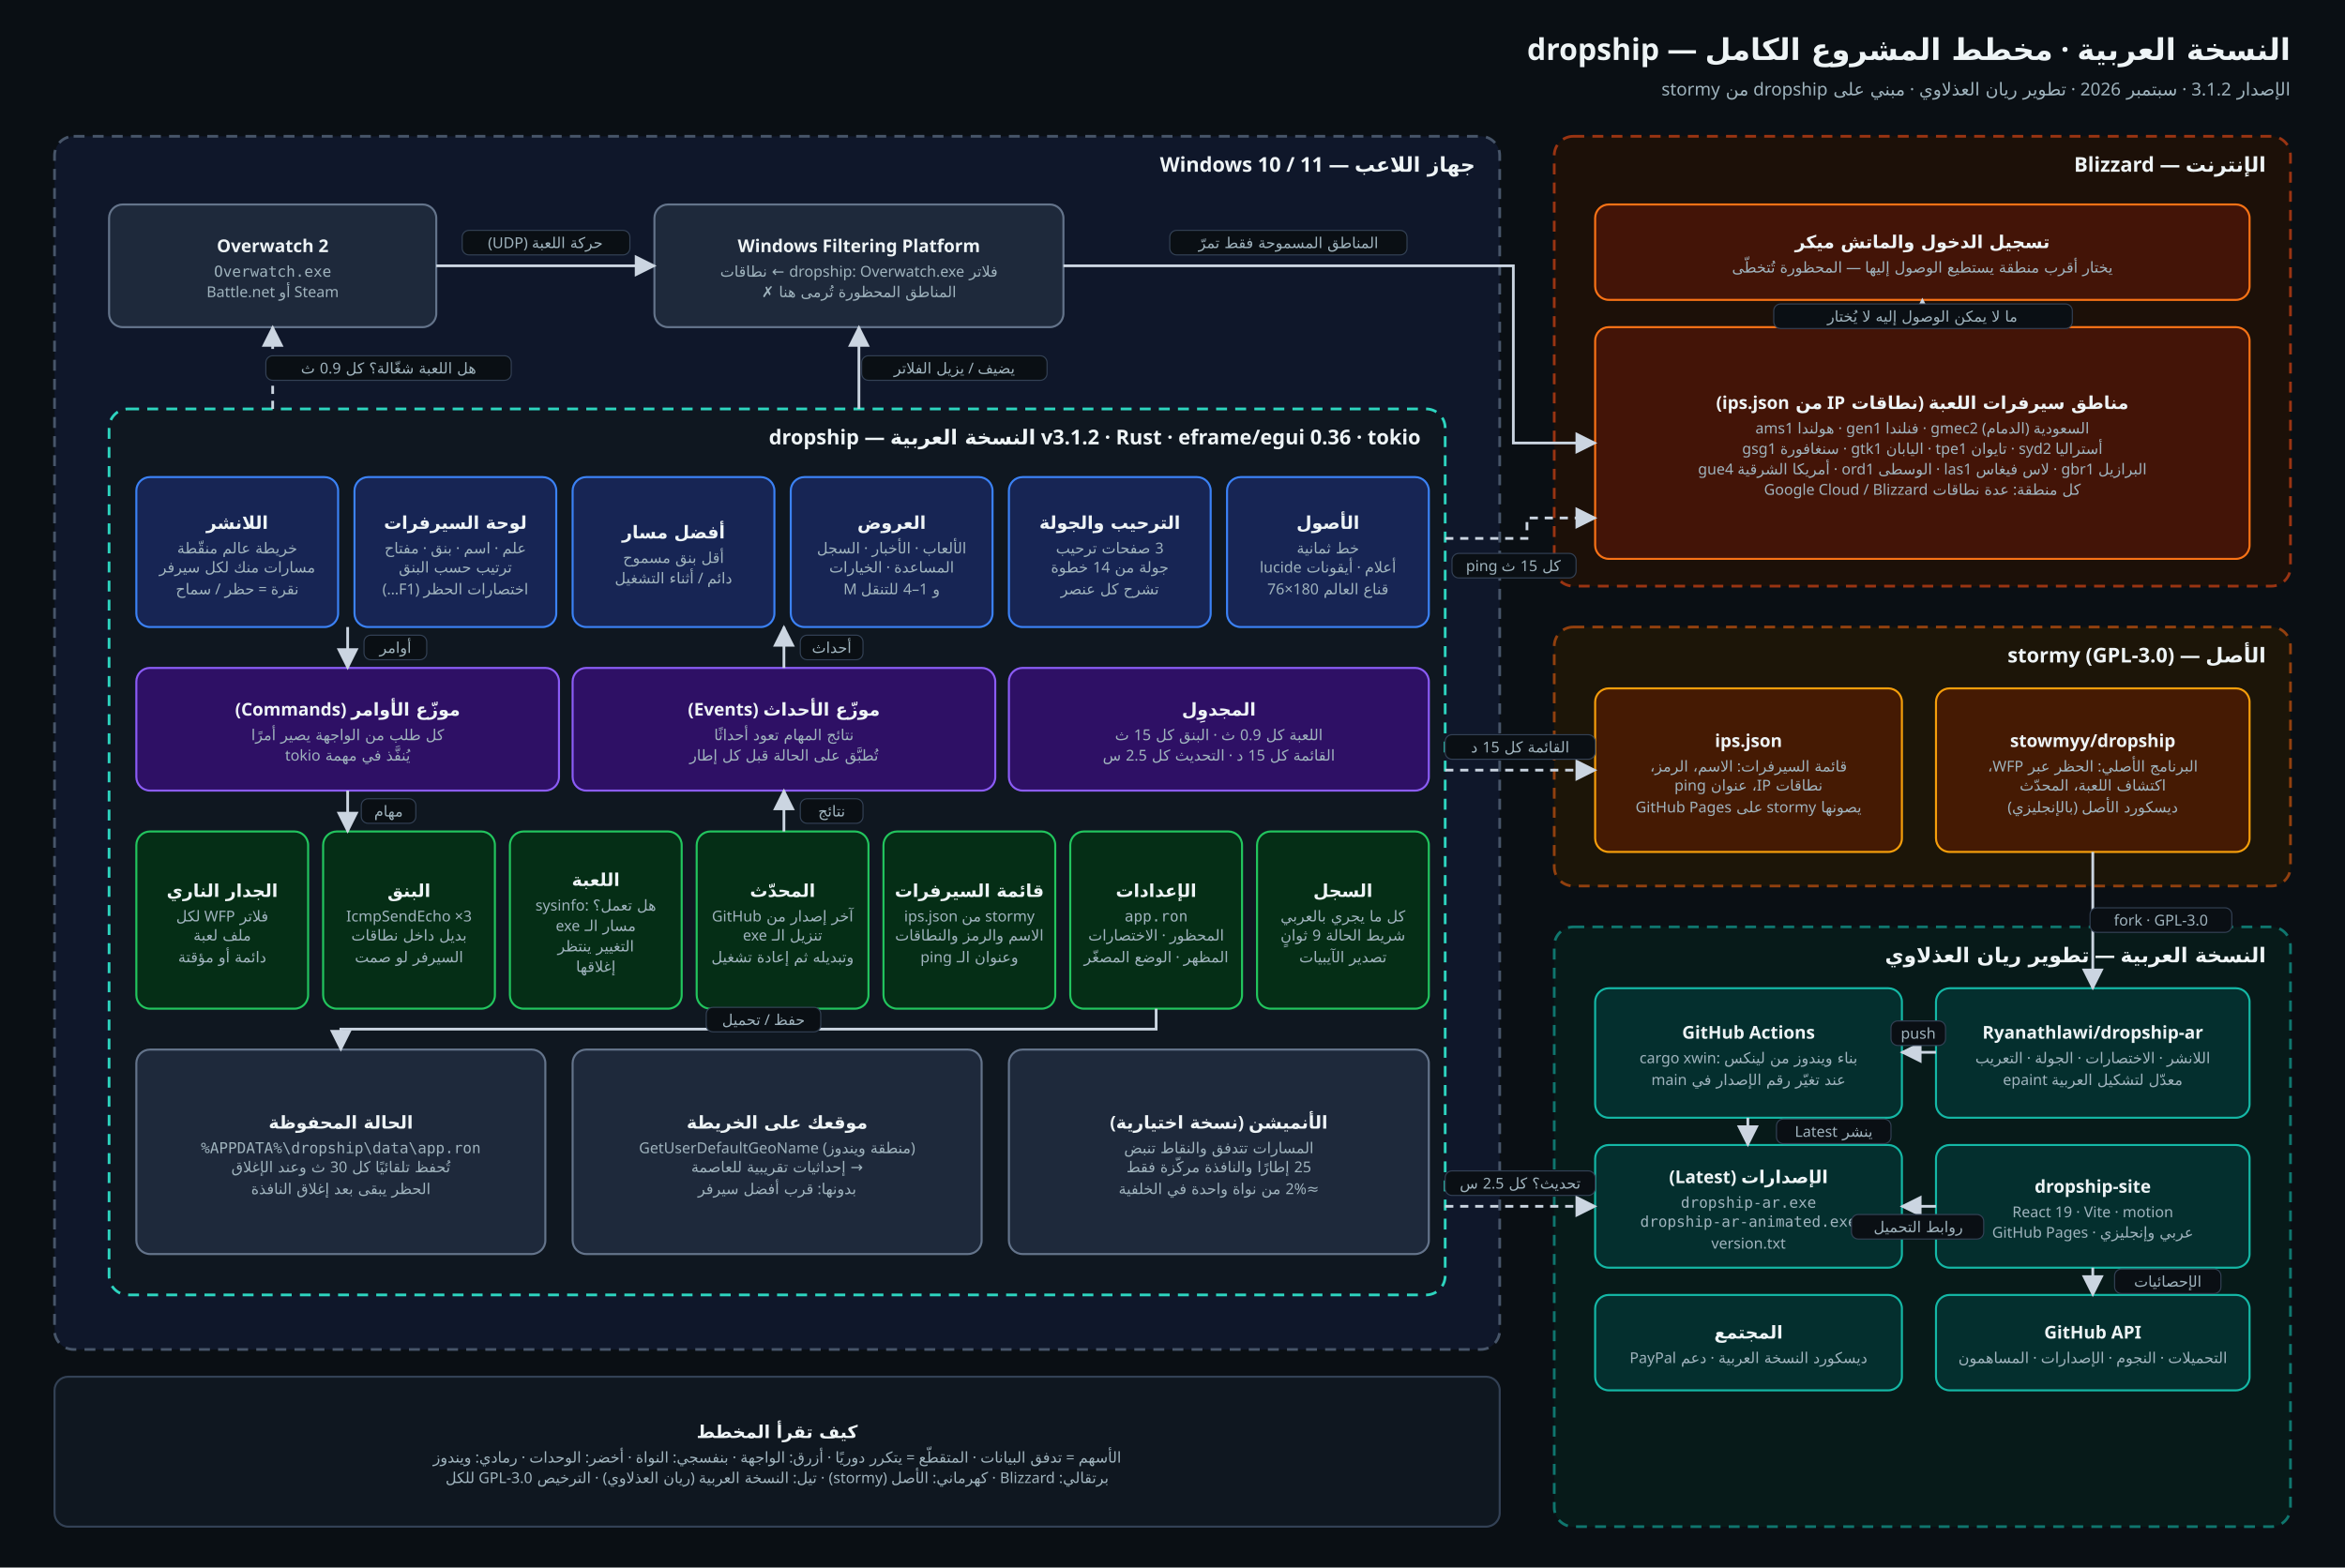
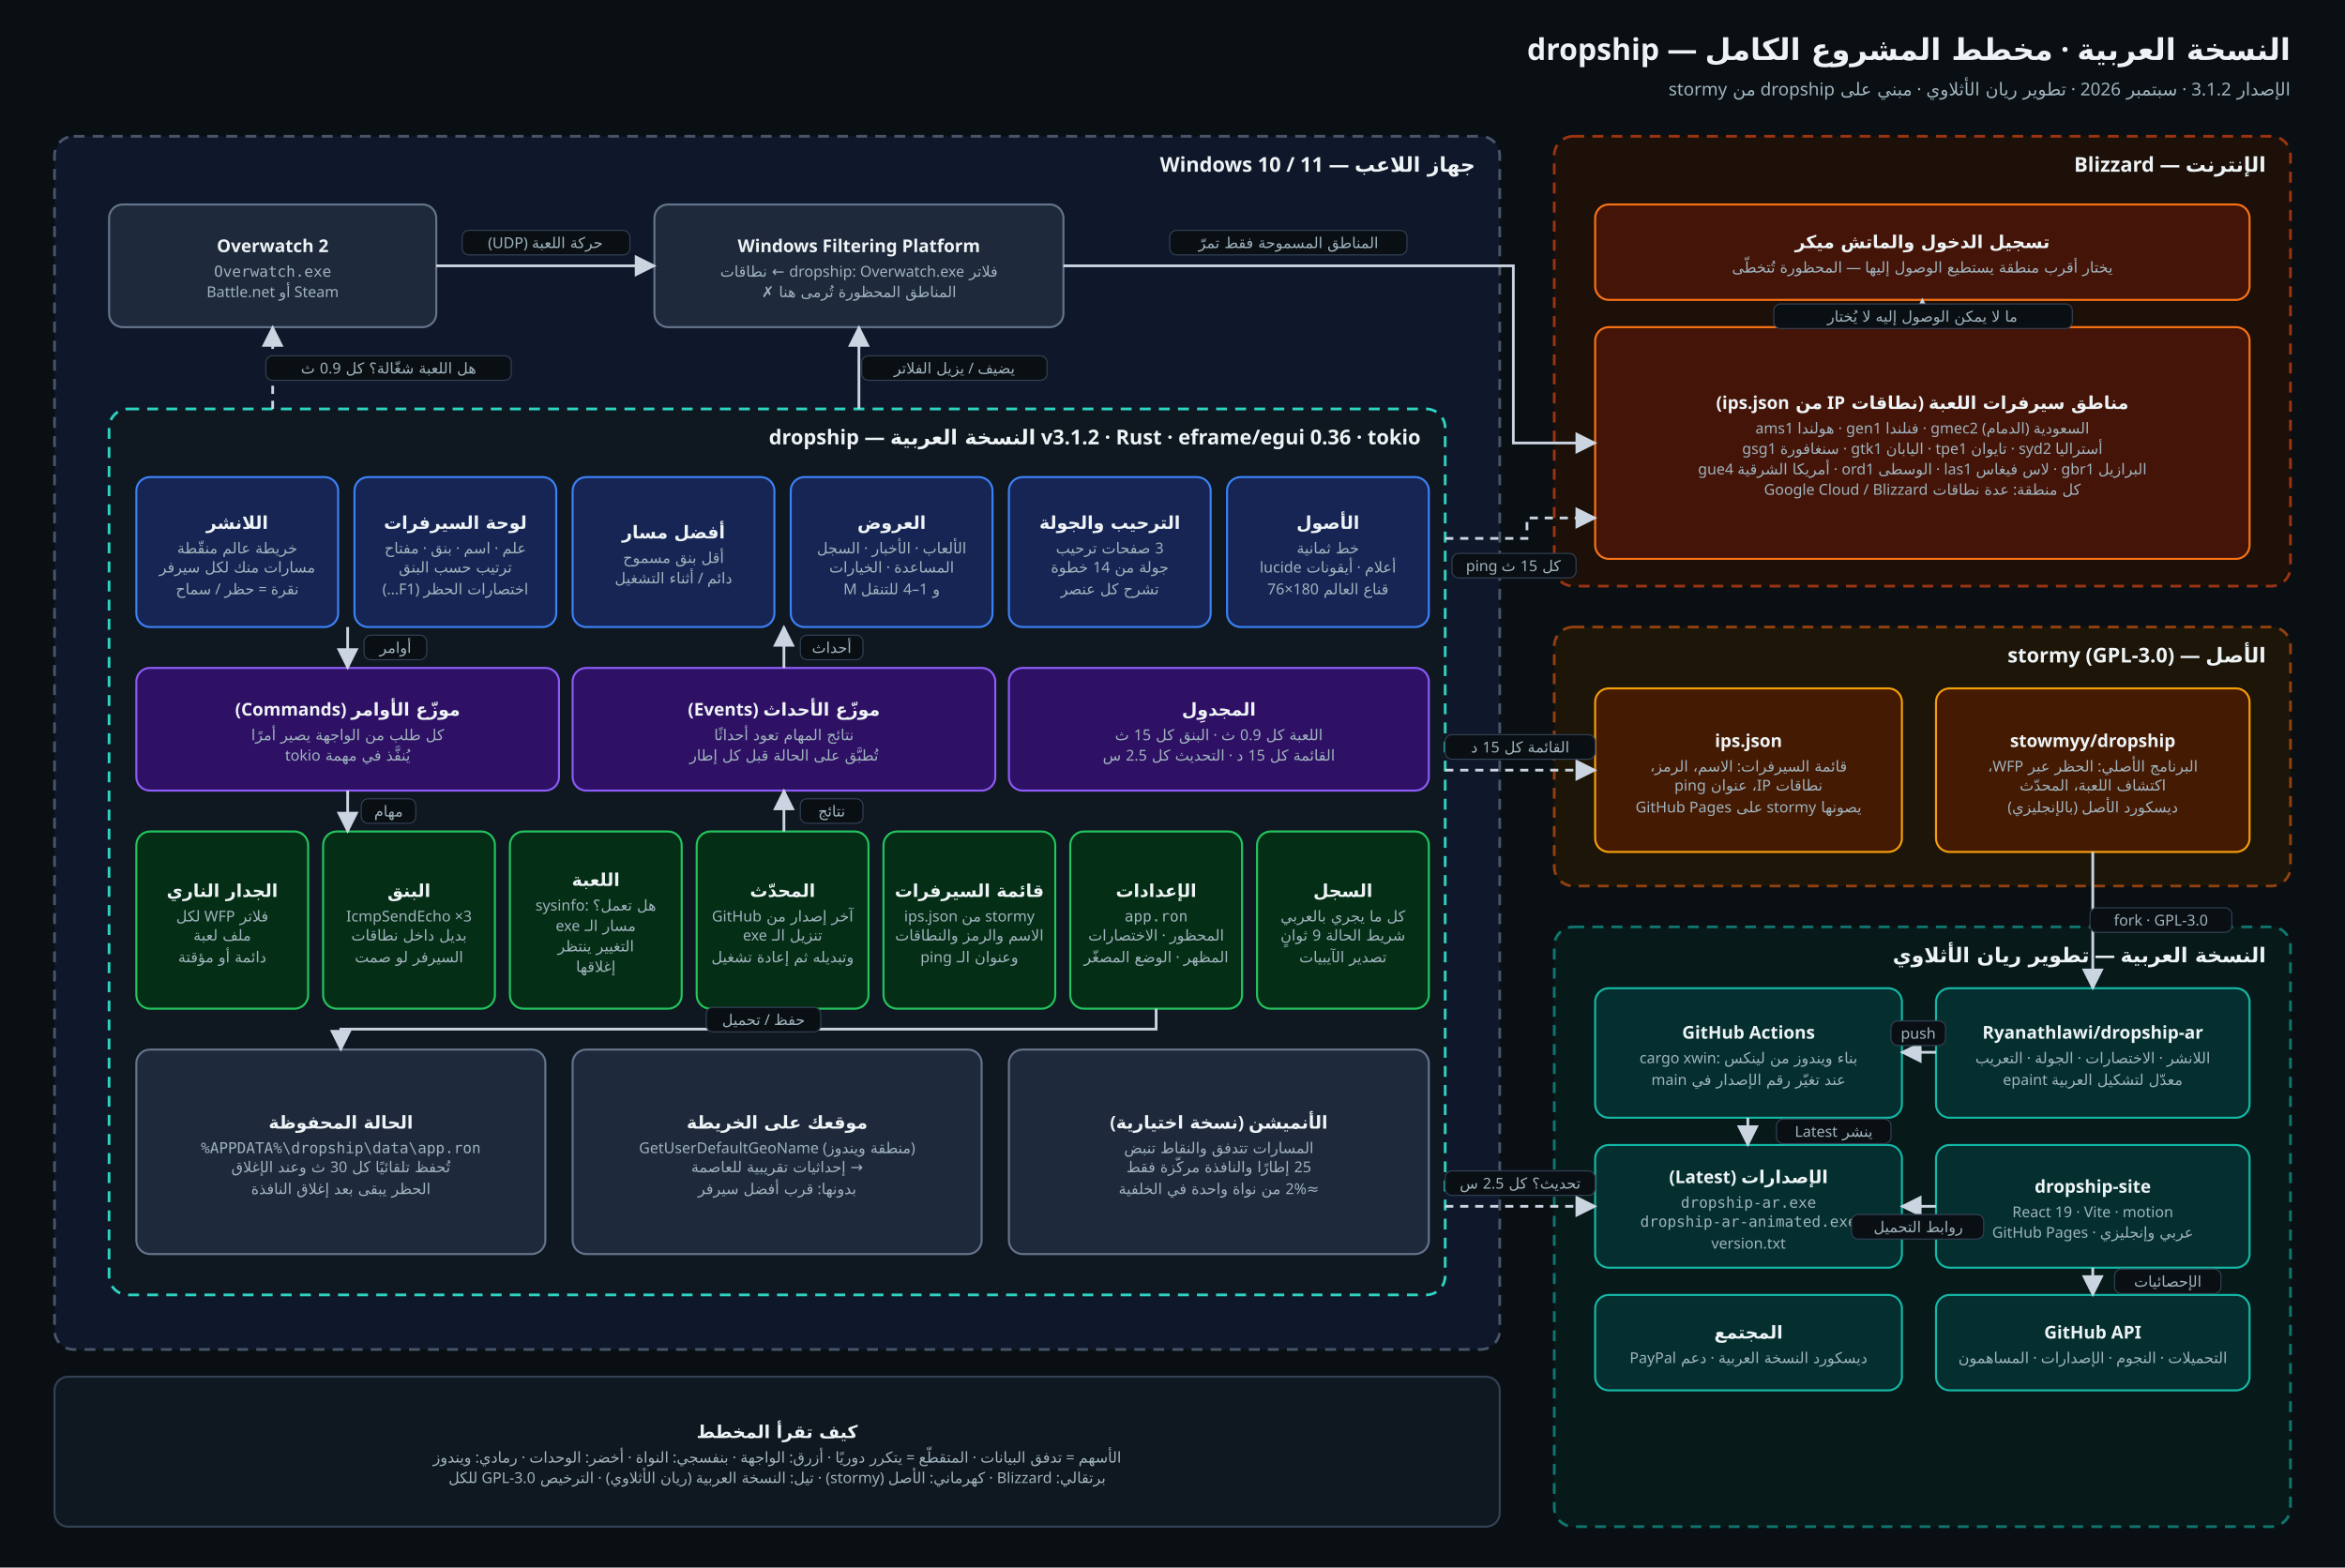
<svg xmlns="http://www.w3.org/2000/svg" viewBox="0 0 1720 1150" width="1720" height="1150" role="img" aria-label="dropship — النسخة العربية · مخطط المشروع الكامل" lang="ar" direction="rtl">
  <style>text{font-family:'IBM Plex Sans Arabic','Thmanyah Sans',system-ui,sans-serif;direction:rtl;unicode-bidi:plaintext}.m{font-family:'DM Mono','JetBrains Mono',Consolas,monospace}</style>
  <rect width="1720" height="1150" fill="#0a0f14" />
  <text x="1680" y="44" font-size="22" font-weight="700" fill="#eef4f6" text-anchor="start">dropship — النسخة العربية · مخطط المشروع الكامل</text>
-   <text x="1680" y="70" font-size="13" fill="#9fb3bd" text-anchor="start">الإصدار 3.1.2 · سبتمبر 2026 · تطوير ريان العذلاوي · مبني على dropship من stormy</text>
+   <text x="1680" y="70" font-size="13" fill="#9fb3bd" text-anchor="start">الإصدار 3.1.2 · سبتمبر 2026 · تطوير ريان الأثلاوي · مبني على dropship من stormy</text>
  <rect x="40" y="100" width="1060" height="890" rx="14" fill="#0f172a" stroke="#475569" stroke-width="2" stroke-dasharray="8 6" />
  <text x="1082" y="126" font-size="15" font-weight="700" fill="#eef4f6" text-anchor="start">جهاز اللاعب — Windows 10 / 11</text>
  <rect x="80" y="300" width="980" height="650" rx="14" fill="#0f1720" stroke="#2dd4bf" stroke-width="2" stroke-dasharray="8 6" />
  <text x="1042" y="326" font-size="15" font-weight="700" fill="#eef4f6" text-anchor="start">dropship — النسخة العربية v3.1.2 · Rust · eframe/egui 0.36 · tokio</text>
  <rect x="1140" y="100" width="540" height="330" rx="14" fill="#1c1008" stroke="#9a3412" stroke-width="2" stroke-dasharray="8 6" />
  <text x="1662" y="126" font-size="15" font-weight="700" fill="#eef4f6" text-anchor="start">Blizzard — الإنترنت</text>
  <rect x="1140" y="460" width="540" height="190" rx="14" fill="#1c1508" stroke="#92400e" stroke-width="2" stroke-dasharray="8 6" />
  <text x="1662" y="486" font-size="15" font-weight="700" fill="#eef4f6" text-anchor="start">الأصل — stormy (GPL-3.0)</text>
  <rect x="1140" y="680" width="540" height="440" rx="14" fill="#071a19" stroke="#0f766e" stroke-width="2" stroke-dasharray="8 6" />
-   <text x="1662" y="706" font-size="15" font-weight="700" fill="#eef4f6" text-anchor="start">النسخة العربية — تطوير ريان العذلاوي</text>
+   <text x="1662" y="706" font-size="15" font-weight="700" fill="#eef4f6" text-anchor="start">النسخة العربية — تطوير ريان الأثلاوي</text>
  <rect x="80" y="150" width="240" height="90" rx="10" fill="#1e293b" stroke="#64748b" stroke-width="1.5" />
  <text x="200.0" y="185" font-size="13" font-weight="700" fill="#eef4f6" text-anchor="middle">Overwatch 2</text>
  <text class="m" x="200.0" y="203" font-size="11" fill="#9fb3bd" text-anchor="middle">Overwatch.exe</text>
  <text x="200.0" y="218" font-size="11" fill="#9fb3bd" text-anchor="middle">Battle.net أو Steam</text>
  <rect x="480" y="150" width="300" height="90" rx="10" fill="#1e293b" stroke="#64748b" stroke-width="1.5" />
  <text x="630.0" y="185" font-size="13" font-weight="700" fill="#eef4f6" text-anchor="middle">Windows Filtering Platform</text>
  <text x="630.0" y="203" font-size="11" fill="#9fb3bd" text-anchor="middle">فلاتر dropship: Overwatch.exe ← نطاقات</text>
  <text x="630.0" y="218" font-size="11" fill="#9fb3bd" text-anchor="middle">المناطق المحظورة تُرمى هنا ✗</text>
  <rect x="100" y="350" width="148" height="110" rx="10" fill="#172554" stroke="#3b82f6" stroke-width="1.5" />
  <text x="174.0" y="388" font-size="13" font-weight="700" fill="#eef4f6" text-anchor="middle">اللانشر</text>
  <text x="174.0" y="406" font-size="11" fill="#9fb3bd" text-anchor="middle">خريطة عالم منقّطة</text>
  <text x="174.0" y="420" font-size="11" fill="#9fb3bd" text-anchor="middle">مسارات منك لكل سيرفر</text>
  <text x="174.0" y="436" font-size="11" fill="#9fb3bd" text-anchor="middle">نقرة = حظر / سماح</text>
  <rect x="260" y="350" width="148" height="110" rx="10" fill="#172554" stroke="#3b82f6" stroke-width="1.5" />
  <text x="334.0" y="388" font-size="13" font-weight="700" fill="#eef4f6" text-anchor="middle">لوحة السيرفرات</text>
  <text x="334.0" y="406" font-size="11" fill="#9fb3bd" text-anchor="middle">علم · اسم · بنق · مفتاح</text>
  <text x="334.0" y="420" font-size="11" fill="#9fb3bd" text-anchor="middle">ترتيب حسب البنق</text>
  <text x="334.0" y="436" font-size="11" fill="#9fb3bd" text-anchor="middle">اختصارات الحظر (F1…)</text>
  <rect x="420" y="350" width="148" height="110" rx="10" fill="#172554" stroke="#3b82f6" stroke-width="1.5" />
  <text x="494.0" y="395" font-size="13" font-weight="700" fill="#eef4f6" text-anchor="middle">أفضل مسار</text>
  <text x="494.0" y="413" font-size="11" fill="#9fb3bd" text-anchor="middle">أقل بنق مسموح</text>
  <text x="494.0" y="428" font-size="11" fill="#9fb3bd" text-anchor="middle">دائم / أثناء التشغيل</text>
  <rect x="580" y="350" width="148" height="110" rx="10" fill="#172554" stroke="#3b82f6" stroke-width="1.5" />
  <text x="654.0" y="388" font-size="13" font-weight="700" fill="#eef4f6" text-anchor="middle">العروض</text>
  <text x="654.0" y="406" font-size="11" fill="#9fb3bd" text-anchor="middle">الألعاب · الأخبار · السجل</text>
  <text x="654.0" y="420" font-size="11" fill="#9fb3bd" text-anchor="middle">المساعدة · الخيارات</text>
  <text x="654.0" y="436" font-size="11" fill="#9fb3bd" text-anchor="middle">M و 1–4 للتنقل</text>
  <rect x="740" y="350" width="148" height="110" rx="10" fill="#172554" stroke="#3b82f6" stroke-width="1.5" />
  <text x="814.0" y="388" font-size="13" font-weight="700" fill="#eef4f6" text-anchor="middle">الترحيب والجولة</text>
  <text x="814.0" y="406" font-size="11" fill="#9fb3bd" text-anchor="middle">3 صفحات ترحيب</text>
  <text x="814.0" y="420" font-size="11" fill="#9fb3bd" text-anchor="middle">جولة من 14 خطوة</text>
  <text x="814.0" y="436" font-size="11" fill="#9fb3bd" text-anchor="middle">تشرح كل عنصر</text>
  <rect x="900" y="350" width="148" height="110" rx="10" fill="#172554" stroke="#3b82f6" stroke-width="1.5" />
  <text x="974.0" y="388" font-size="13" font-weight="700" fill="#eef4f6" text-anchor="middle">الأصول</text>
  <text x="974.0" y="406" font-size="11" fill="#9fb3bd" text-anchor="middle">خط ثمانية</text>
  <text x="974.0" y="420" font-size="11" fill="#9fb3bd" text-anchor="middle">أعلام · أيقونات lucide</text>
  <text x="974.0" y="436" font-size="11" fill="#9fb3bd" text-anchor="middle">قناع العالم 180×76</text>
  <rect x="100" y="490" width="310" height="90" rx="10" fill="#2e1065" stroke="#8b5cf6" stroke-width="1.5" />
  <text x="255.0" y="525" font-size="13" font-weight="700" fill="#eef4f6" text-anchor="middle">موزّع الأوامر (Commands)</text>
  <text x="255.0" y="543" font-size="11" fill="#9fb3bd" text-anchor="middle">كل طلب من الواجهة يصير أمرًا</text>
  <text x="255.0" y="558" font-size="11" fill="#9fb3bd" text-anchor="middle">يُنفَّذ في مهمة tokio</text>
  <rect x="420" y="490" width="310" height="90" rx="10" fill="#2e1065" stroke="#8b5cf6" stroke-width="1.5" />
  <text x="575.0" y="525" font-size="13" font-weight="700" fill="#eef4f6" text-anchor="middle">موزّع الأحداث (Events)</text>
  <text x="575.0" y="543" font-size="11" fill="#9fb3bd" text-anchor="middle">نتائج المهام تعود أحداثًا</text>
  <text x="575.0" y="558" font-size="11" fill="#9fb3bd" text-anchor="middle">تُطبَّق على الحالة قبل كل إطار</text>
  <rect x="740" y="490" width="308" height="90" rx="10" fill="#2e1065" stroke="#8b5cf6" stroke-width="1.5" />
  <text x="894.0" y="525" font-size="13" font-weight="700" fill="#eef4f6" text-anchor="middle">المجدوِل</text>
  <text x="894.0" y="543" font-size="11" fill="#9fb3bd" text-anchor="middle">اللعبة كل 0.9 ث · البنق كل 15 ث</text>
  <text x="894.0" y="558" font-size="11" fill="#9fb3bd" text-anchor="middle">القائمة كل 15 د · التحديث كل 2.5 س</text>
  <rect x="100" y="610" width="126" height="130" rx="10" fill="#052e16" stroke="#22c55e" stroke-width="1.5" />
  <text x="163.0" y="658" font-size="13" font-weight="700" fill="#eef4f6" text-anchor="middle">الجدار الناري</text>
  <text x="163.0" y="676" font-size="11" fill="#9fb3bd" text-anchor="middle">فلاتر WFP لكل</text>
  <text x="163.0" y="690" font-size="11" fill="#9fb3bd" text-anchor="middle">ملف لعبة</text>
  <text x="163.0" y="706" font-size="11" fill="#9fb3bd" text-anchor="middle">دائمة أو مؤقتة</text>
  <rect x="237" y="610" width="126" height="130" rx="10" fill="#052e16" stroke="#22c55e" stroke-width="1.5" />
  <text x="300.0" y="658" font-size="13" font-weight="700" fill="#eef4f6" text-anchor="middle">البنق</text>
  <text x="300.0" y="676" font-size="11" fill="#9fb3bd" text-anchor="middle">IcmpSendEcho ×3</text>
  <text x="300.0" y="690" font-size="11" fill="#9fb3bd" text-anchor="middle">بديل داخل نطاقات</text>
  <text x="300.0" y="706" font-size="11" fill="#9fb3bd" text-anchor="middle">السيرفر لو صمت</text>
  <rect x="374" y="610" width="126" height="130" rx="10" fill="#052e16" stroke="#22c55e" stroke-width="1.5" />
  <text x="437.0" y="650" font-size="13" font-weight="700" fill="#eef4f6" text-anchor="middle">اللعبة</text>
  <text x="437.0" y="668" font-size="11" fill="#9fb3bd" text-anchor="middle">sysinfo: هل تعمل؟</text>
  <text x="437.0" y="683" font-size="11" fill="#9fb3bd" text-anchor="middle">مسار الـ exe</text>
  <text x="437.0" y="698" font-size="11" fill="#9fb3bd" text-anchor="middle">التغيير ينتظر</text>
  <text x="437.0" y="713" font-size="11" fill="#9fb3bd" text-anchor="middle">إغلاقها</text>
  <rect x="511" y="610" width="126" height="130" rx="10" fill="#052e16" stroke="#22c55e" stroke-width="1.5" />
  <text x="574.0" y="658" font-size="13" font-weight="700" fill="#eef4f6" text-anchor="middle">المحدّث</text>
  <text x="574.0" y="676" font-size="11" fill="#9fb3bd" text-anchor="middle">آخر إصدار من GitHub</text>
  <text x="574.0" y="690" font-size="11" fill="#9fb3bd" text-anchor="middle">تنزيل الـ exe</text>
  <text x="574.0" y="706" font-size="11" fill="#9fb3bd" text-anchor="middle">وتبديله ثم إعادة تشغيل</text>
  <rect x="648" y="610" width="126" height="130" rx="10" fill="#052e16" stroke="#22c55e" stroke-width="1.5" />
  <text x="711.0" y="658" font-size="13" font-weight="700" fill="#eef4f6" text-anchor="middle">قائمة السيرفرات</text>
  <text x="711.0" y="676" font-size="11" fill="#9fb3bd" text-anchor="middle">ips.json من stormy</text>
  <text x="711.0" y="690" font-size="11" fill="#9fb3bd" text-anchor="middle">الاسم والرمز والنطاقات</text>
  <text x="711.0" y="706" font-size="11" fill="#9fb3bd" text-anchor="middle">وعنوان الـ ping</text>
  <rect x="785" y="610" width="126" height="130" rx="10" fill="#052e16" stroke="#22c55e" stroke-width="1.5" />
  <text x="848.0" y="658" font-size="13" font-weight="700" fill="#eef4f6" text-anchor="middle">الإعدادات</text>
  <text class="m" x="848.0" y="676" font-size="11" fill="#9fb3bd" text-anchor="middle">app.ron</text>
  <text x="848.0" y="690" font-size="11" fill="#9fb3bd" text-anchor="middle">المحظور · الاختصارات</text>
  <text x="848.0" y="706" font-size="11" fill="#9fb3bd" text-anchor="middle">المظهر · الوضع المصغّر</text>
  <rect x="922" y="610" width="126" height="130" rx="10" fill="#052e16" stroke="#22c55e" stroke-width="1.5" />
  <text x="985.0" y="658" font-size="13" font-weight="700" fill="#eef4f6" text-anchor="middle">السجل</text>
  <text x="985.0" y="676" font-size="11" fill="#9fb3bd" text-anchor="middle">كل ما يجري بالعربي</text>
  <text x="985.0" y="690" font-size="11" fill="#9fb3bd" text-anchor="middle">شريط الحالة 9 ثوانٍ</text>
  <text x="985.0" y="706" font-size="11" fill="#9fb3bd" text-anchor="middle">تصدير الآيبيات</text>
  <rect x="100" y="770" width="300" height="150" rx="10" fill="#1e293b" stroke="#64748b" stroke-width="1.5" />
  <text x="250.0" y="828" font-size="13" font-weight="700" fill="#eef4f6" text-anchor="middle">الحالة المحفوظة</text>
  <text class="m" x="250.0" y="846" font-size="11" fill="#9fb3bd" text-anchor="middle">%APPDATA%\dropship\data\app.ron</text>
  <text x="250.0" y="860" font-size="11" fill="#9fb3bd" text-anchor="middle">تُحفظ تلقائيًا كل 30 ث وعند الإغلاق</text>
  <text x="250.0" y="876" font-size="11" fill="#9fb3bd" text-anchor="middle">الحظر يبقى بعد إغلاق النافذة</text>
  <rect x="420" y="770" width="300" height="150" rx="10" fill="#1e293b" stroke="#64748b" stroke-width="1.5" />
  <text x="570.0" y="828" font-size="13" font-weight="700" fill="#eef4f6" text-anchor="middle">موقعك على الخريطة</text>
  <text x="570.0" y="846" font-size="11" fill="#9fb3bd" text-anchor="middle">GetUserDefaultGeoName (منطقة ويندوز)</text>
  <text x="570.0" y="860" font-size="11" fill="#9fb3bd" text-anchor="middle">→ إحداثيات تقريبية للعاصمة</text>
  <text x="570.0" y="876" font-size="11" fill="#9fb3bd" text-anchor="middle">بدونها: قرب أفضل سيرفر</text>
  <rect x="740" y="770" width="308" height="150" rx="10" fill="#1e293b" stroke="#64748b" stroke-width="1.5" />
  <text x="894.0" y="828" font-size="13" font-weight="700" fill="#eef4f6" text-anchor="middle">الأنميشن (نسخة اختيارية)</text>
  <text x="894.0" y="846" font-size="11" fill="#9fb3bd" text-anchor="middle">المسارات تتدفق والنقاط تنبض</text>
  <text x="894.0" y="860" font-size="11" fill="#9fb3bd" text-anchor="middle">25 إطارًا والنافذة مركّزة فقط</text>
  <text x="894.0" y="876" font-size="11" fill="#9fb3bd" text-anchor="middle">≈2% من نواة واحدة في الخلفية</text>
  <rect x="1170" y="150" width="480" height="70" rx="10" fill="#431407" stroke="#f97316" stroke-width="1.5" />
  <text x="1410.0" y="182" font-size="13" font-weight="700" fill="#eef4f6" text-anchor="middle">تسجيل الدخول والماتش ميكر</text>
  <text x="1410.0" y="200" font-size="11" fill="#9fb3bd" text-anchor="middle">يختار أقرب منطقة يستطيع الوصول إليها — المحظورة تُتخطّى</text>
  <rect x="1170" y="240" width="480" height="170" rx="10" fill="#431407" stroke="#f97316" stroke-width="1.5" />
  <text x="1410.0" y="300" font-size="13" font-weight="700" fill="#eef4f6" text-anchor="middle">مناطق سيرفرات اللعبة (نطاقات IP من ips.json)</text>
  <text x="1410.0" y="318" font-size="11" fill="#9fb3bd" text-anchor="middle">ams1 هولندا · gen1 فنلندا · gmec2 السعودية (الدمام)</text>
  <text x="1410.0" y="333" font-size="11" fill="#9fb3bd" text-anchor="middle">gsg1 سنغافورة · gtk1 اليابان · tpe1 تايوان · syd2 أستراليا</text>
  <text x="1410.0" y="348" font-size="11" fill="#9fb3bd" text-anchor="middle">gue4 أمريكا الشرقية · ord1 الوسطى · las1 لاس فيغاس · gbr1 البرازيل</text>
  <text x="1410.0" y="363" font-size="11" fill="#9fb3bd" text-anchor="middle">كل منطقة: عدة نطاقات Google Cloud / Blizzard</text>
  <rect x="1170" y="505" width="225" height="120" rx="10" fill="#451a03" stroke="#f59e0b" stroke-width="1.5" />
  <text x="1282.5" y="548" font-size="13" font-weight="700" fill="#eef4f6" text-anchor="middle">ips.json</text>
  <text x="1282.5" y="566" font-size="11" fill="#9fb3bd" text-anchor="middle">قائمة السيرفرات: الاسم، الرمز،</text>
  <text x="1282.5" y="580" font-size="11" fill="#9fb3bd" text-anchor="middle">نطاقات IP، عنوان ping</text>
  <text x="1282.5" y="596" font-size="11" fill="#9fb3bd" text-anchor="middle">يصونها stormy على GitHub Pages</text>
  <rect x="1420" y="505" width="230" height="120" rx="10" fill="#451a03" stroke="#f59e0b" stroke-width="1.5" />
  <text x="1535.0" y="548" font-size="13" font-weight="700" fill="#eef4f6" text-anchor="middle">stowmyy/dropship</text>
  <text x="1535.0" y="566" font-size="11" fill="#9fb3bd" text-anchor="middle">البرنامج الأصلي: الحظر عبر WFP،</text>
  <text x="1535.0" y="580" font-size="11" fill="#9fb3bd" text-anchor="middle">اكتشاف اللعبة، المحدّث</text>
  <text x="1535.0" y="596" font-size="11" fill="#9fb3bd" text-anchor="middle">ديسكورد الأصل (بالإنجليزي)</text>
  <rect x="1170" y="725" width="225" height="95" rx="10" fill="#042f2e" stroke="#14b8a6" stroke-width="1.5" />
  <text x="1282.5" y="762" font-size="13" font-weight="700" fill="#eef4f6" text-anchor="middle">GitHub Actions</text>
  <text x="1282.5" y="780" font-size="11" fill="#9fb3bd" text-anchor="middle">cargo xwin: بناء ويندوز من لينكس</text>
  <text x="1282.5" y="796" font-size="11" fill="#9fb3bd" text-anchor="middle">عند تغيّر رقم الإصدار في main</text>
  <rect x="1420" y="725" width="230" height="95" rx="10" fill="#042f2e" stroke="#14b8a6" stroke-width="1.5" />
  <text x="1535.0" y="762" font-size="13" font-weight="700" fill="#eef4f6" text-anchor="middle">Ryanathlawi/dropship-ar</text>
  <text x="1535.0" y="780" font-size="11" fill="#9fb3bd" text-anchor="middle">اللانشر · الاختصارات · الجولة · التعريب</text>
  <text x="1535.0" y="796" font-size="11" fill="#9fb3bd" text-anchor="middle">epaint معدّل لتشكيل العربية</text>
  <rect x="1170" y="840" width="225" height="90" rx="10" fill="#042f2e" stroke="#14b8a6" stroke-width="1.5" />
  <text x="1282.5" y="868" font-size="13" font-weight="700" fill="#eef4f6" text-anchor="middle">الإصدارات (Latest)</text>
  <text class="m" x="1282.5" y="886" font-size="11" fill="#9fb3bd" text-anchor="middle">dropship-ar.exe</text>
  <text class="m" x="1282.5" y="900" font-size="11" fill="#9fb3bd" text-anchor="middle">dropship-ar-animated.exe</text>
  <text x="1282.5" y="916" font-size="11" fill="#9fb3bd" text-anchor="middle">version.txt</text>
  <rect x="1420" y="840" width="230" height="90" rx="10" fill="#042f2e" stroke="#14b8a6" stroke-width="1.5" />
  <text x="1535.0" y="875" font-size="13" font-weight="700" fill="#eef4f6" text-anchor="middle">dropship-site</text>
  <text x="1535.0" y="893" font-size="11" fill="#9fb3bd" text-anchor="middle">React 19 · Vite · motion</text>
  <text x="1535.0" y="908" font-size="11" fill="#9fb3bd" text-anchor="middle">GitHub Pages · عربي وإنجليزي</text>
  <rect x="1170" y="950" width="225" height="70" rx="10" fill="#042f2e" stroke="#14b8a6" stroke-width="1.5" />
  <text x="1282.5" y="982" font-size="13" font-weight="700" fill="#eef4f6" text-anchor="middle">المجتمع</text>
  <text x="1282.5" y="1000" font-size="11" fill="#9fb3bd" text-anchor="middle">ديسكورد النسخة العربية · دعم PayPal</text>
  <rect x="1420" y="950" width="230" height="70" rx="10" fill="#042f2e" stroke="#14b8a6" stroke-width="1.5" />
  <text x="1535.0" y="982" font-size="13" font-weight="700" fill="#eef4f6" text-anchor="middle">GitHub API</text>
  <text x="1535.0" y="1000" font-size="11" fill="#9fb3bd" text-anchor="middle">التحميلات · النجوم · الإصدارات · المساهمون</text>
  <rect x="40" y="1010" width="1060" height="110" rx="10" fill="#0f1720" stroke="#334155" stroke-width="1.5" />
  <text x="570.0" y="1055" font-size="13" font-weight="700" fill="#eef4f6" text-anchor="middle">كيف تقرأ المخطط</text>
  <text x="570.0" y="1073" font-size="11" fill="#9fb3bd" text-anchor="middle">الأسهم = تدفق البيانات · المتقطّع = يتكرر دوريًا · أزرق: الواجهة · بنفسجي: النواة · أخضر: الوحدات · رمادي: ويندوز</text>
-   <text x="570.0" y="1088" font-size="11" fill="#9fb3bd" text-anchor="middle">برتقالي: Blizzard · كهرماني: الأصل (stormy) · تيل: النسخة العربية (ريان العذلاوي) · الترخيص GPL-3.0 للكل</text>
+   <text x="570.0" y="1088" font-size="11" fill="#9fb3bd" text-anchor="middle">برتقالي: Blizzard · كهرماني: الأصل (stormy) · تيل: النسخة العربية (ريان الأثلاوي) · الترخيص GPL-3.0 للكل</text>
  <defs>
    <marker id="arr" viewBox="0 0 10 10" refX="9" refY="5" markerWidth="8" markerHeight="8" orient="auto-start-reverse">
      <path d="M0 0L10 5L0 10z" fill="#cbd5e1" />
    </marker>
  </defs>
  <path d="M320 195 L480 195" fill="none" stroke="#cbd5e1" stroke-width="2" marker-end="url(#arr)" />
  <rect x="339" y="169" width="123" height="18" rx="5" fill="#0a0f14" stroke="#334155" stroke-width="0.8" />
  <text x="400" y="182" font-size="11" fill="#9fb3bd" text-anchor="middle">حركة اللعبة (UDP)</text>
  <path d="M780 195 L1110 195 L1110 325 L1170 325" fill="none" stroke="#cbd5e1" stroke-width="2" marker-end="url(#arr)" />
  <rect x="858" y="169" width="174" height="18" rx="5" fill="#0a0f14" stroke="#334155" stroke-width="0.8" />
  <text x="945" y="182" font-size="11" fill="#9fb3bd" text-anchor="middle">المناطق المسموحة فقط تمرّ</text>
  <path d="M1410 240 L1410 220" fill="none" stroke="#cbd5e1" stroke-width="2" stroke-dasharray="6 5" marker-end="url(#arr)" />
  <rect x="1301" y="223" width="219" height="18" rx="5" fill="#0a0f14" stroke="#334155" stroke-width="0.8" />
  <text x="1410" y="236" font-size="11" fill="#9fb3bd" text-anchor="middle">ما لا يمكن الوصول إليه لا يُختار</text>
  <path d="M630 300 L630 240" fill="none" stroke="#cbd5e1" stroke-width="2" marker-end="url(#arr)" />
  <rect x="632" y="261" width="136" height="18" rx="5" fill="#0a0f14" stroke="#334155" stroke-width="0.8" />
  <text x="700" y="274" font-size="11" fill="#9fb3bd" text-anchor="middle">يضيف / يزيل الفلاتر</text>
  <path d="M200 300 L200 240" fill="none" stroke="#cbd5e1" stroke-width="2" stroke-dasharray="6 5" marker-end="url(#arr)" />
  <rect x="195" y="261" width="180" height="18" rx="5" fill="#0a0f14" stroke="#334155" stroke-width="0.8" />
  <text x="285" y="274" font-size="11" fill="#9fb3bd" text-anchor="middle">هل اللعبة شغّالة؟ كل 0.9 ث</text>
  <path d="M1060 395 L1120 395 L1120 380 L1170 380" fill="none" stroke="#cbd5e1" stroke-width="2" stroke-dasharray="6 5" marker-end="url(#arr)" />
  <rect x="1065" y="406" width="91" height="18" rx="5" fill="#0a0f14" stroke="#334155" stroke-width="0.8" />
  <text x="1110" y="419" font-size="11" fill="#9fb3bd" text-anchor="middle">ping كل 15 ث</text>
  <path d="M1060 565 L1170 565" fill="none" stroke="#cbd5e1" stroke-width="2" stroke-dasharray="6 5" marker-end="url(#arr)" />
  <rect x="1060" y="539" width="110" height="18" rx="5" fill="#0a0f14" stroke="#334155" stroke-width="0.8" />
  <text x="1115" y="552" font-size="11" fill="#9fb3bd" text-anchor="middle">القائمة كل 15 د</text>
  <path d="M1060 885 L1170 885" fill="none" stroke="#cbd5e1" stroke-width="2" stroke-dasharray="6 5" marker-end="url(#arr)" />
  <rect x="1060" y="859" width="110" height="18" rx="5" fill="#0a0f14" stroke="#334155" stroke-width="0.8" />
  <text x="1115" y="872" font-size="11" fill="#9fb3bd" text-anchor="middle">تحديث؟ كل 2.5 س</text>
  <path d="M1535 625 L1535 725" fill="none" stroke="#cbd5e1" stroke-width="2" marker-end="url(#arr)" />
  <rect x="1533" y="666" width="104" height="18" rx="5" fill="#0a0f14" stroke="#334155" stroke-width="0.8" />
  <text x="1585" y="679" font-size="11" fill="#9fb3bd" text-anchor="middle">fork · GPL-3.0</text>
  <path d="M1420 772 L1395 772" fill="none" stroke="#cbd5e1" stroke-width="2" marker-end="url(#arr)" />
  <rect x="1387" y="749" width="40" height="18" rx="5" fill="#0a0f14" stroke="#334155" stroke-width="0.8" />
  <text x="1407" y="762" font-size="11" fill="#9fb3bd" text-anchor="middle">push</text>
  <path d="M1282 820 L1282 840" fill="none" stroke="#cbd5e1" stroke-width="2" marker-end="url(#arr)" />
  <rect x="1303" y="821" width="84" height="18" rx="5" fill="#0a0f14" stroke="#334155" stroke-width="0.8" />
  <text x="1345" y="834" font-size="11" fill="#9fb3bd" text-anchor="middle">ينشر Latest</text>
  <path d="M1420 885 L1395 885" fill="none" stroke="#cbd5e1" stroke-width="2" marker-end="url(#arr)" />
  <rect x="1358" y="891" width="97" height="18" rx="5" fill="#0a0f14" stroke="#334155" stroke-width="0.8" />
  <text x="1407" y="904" font-size="11" fill="#9fb3bd" text-anchor="middle">روابط التحميل</text>
  <path d="M1535 930 L1535 950" fill="none" stroke="#cbd5e1" stroke-width="2" stroke-dasharray="6 5" marker-end="url(#arr)" />
  <rect x="1551" y="931" width="78" height="18" rx="5" fill="#0a0f14" stroke="#334155" stroke-width="0.8" />
  <text x="1590" y="944" font-size="11" fill="#9fb3bd" text-anchor="middle">الإحصائيات</text>
  <path d="M255 460 L255 490" fill="none" stroke="#cbd5e1" stroke-width="2" marker-end="url(#arr)" />
  <rect x="267" y="466" width="46" height="18" rx="5" fill="#0a0f14" stroke="#334155" stroke-width="0.8" />
  <text x="290" y="479" font-size="11" fill="#9fb3bd" text-anchor="middle">أوامر</text>
  <path d="M575 490 L575 460" fill="none" stroke="#cbd5e1" stroke-width="2" marker-end="url(#arr)" />
  <rect x="587" y="466" width="46" height="18" rx="5" fill="#0a0f14" stroke="#334155" stroke-width="0.8" />
  <text x="610" y="479" font-size="11" fill="#9fb3bd" text-anchor="middle">أحداث</text>
  <path d="M255 580 L255 610" fill="none" stroke="#cbd5e1" stroke-width="2" marker-end="url(#arr)" />
  <rect x="265" y="586" width="40" height="18" rx="5" fill="#0a0f14" stroke="#334155" stroke-width="0.8" />
  <text x="285" y="599" font-size="11" fill="#9fb3bd" text-anchor="middle">مهام</text>
  <path d="M575 610 L575 580" fill="none" stroke="#cbd5e1" stroke-width="2" marker-end="url(#arr)" />
  <rect x="587" y="586" width="46" height="18" rx="5" fill="#0a0f14" stroke="#334155" stroke-width="0.8" />
  <text x="610" y="599" font-size="11" fill="#9fb3bd" text-anchor="middle">نتائج</text>
  <path d="M848 740 L848 755 L250 755 L250 770" fill="none" stroke="#cbd5e1" stroke-width="2" marker-end="url(#arr)" />
  <rect x="518" y="739" width="84" height="18" rx="5" fill="#0a0f14" stroke="#334155" stroke-width="0.8" />
  <text x="560" y="752" font-size="11" fill="#9fb3bd" text-anchor="middle">حفظ / تحميل</text>
</svg>
